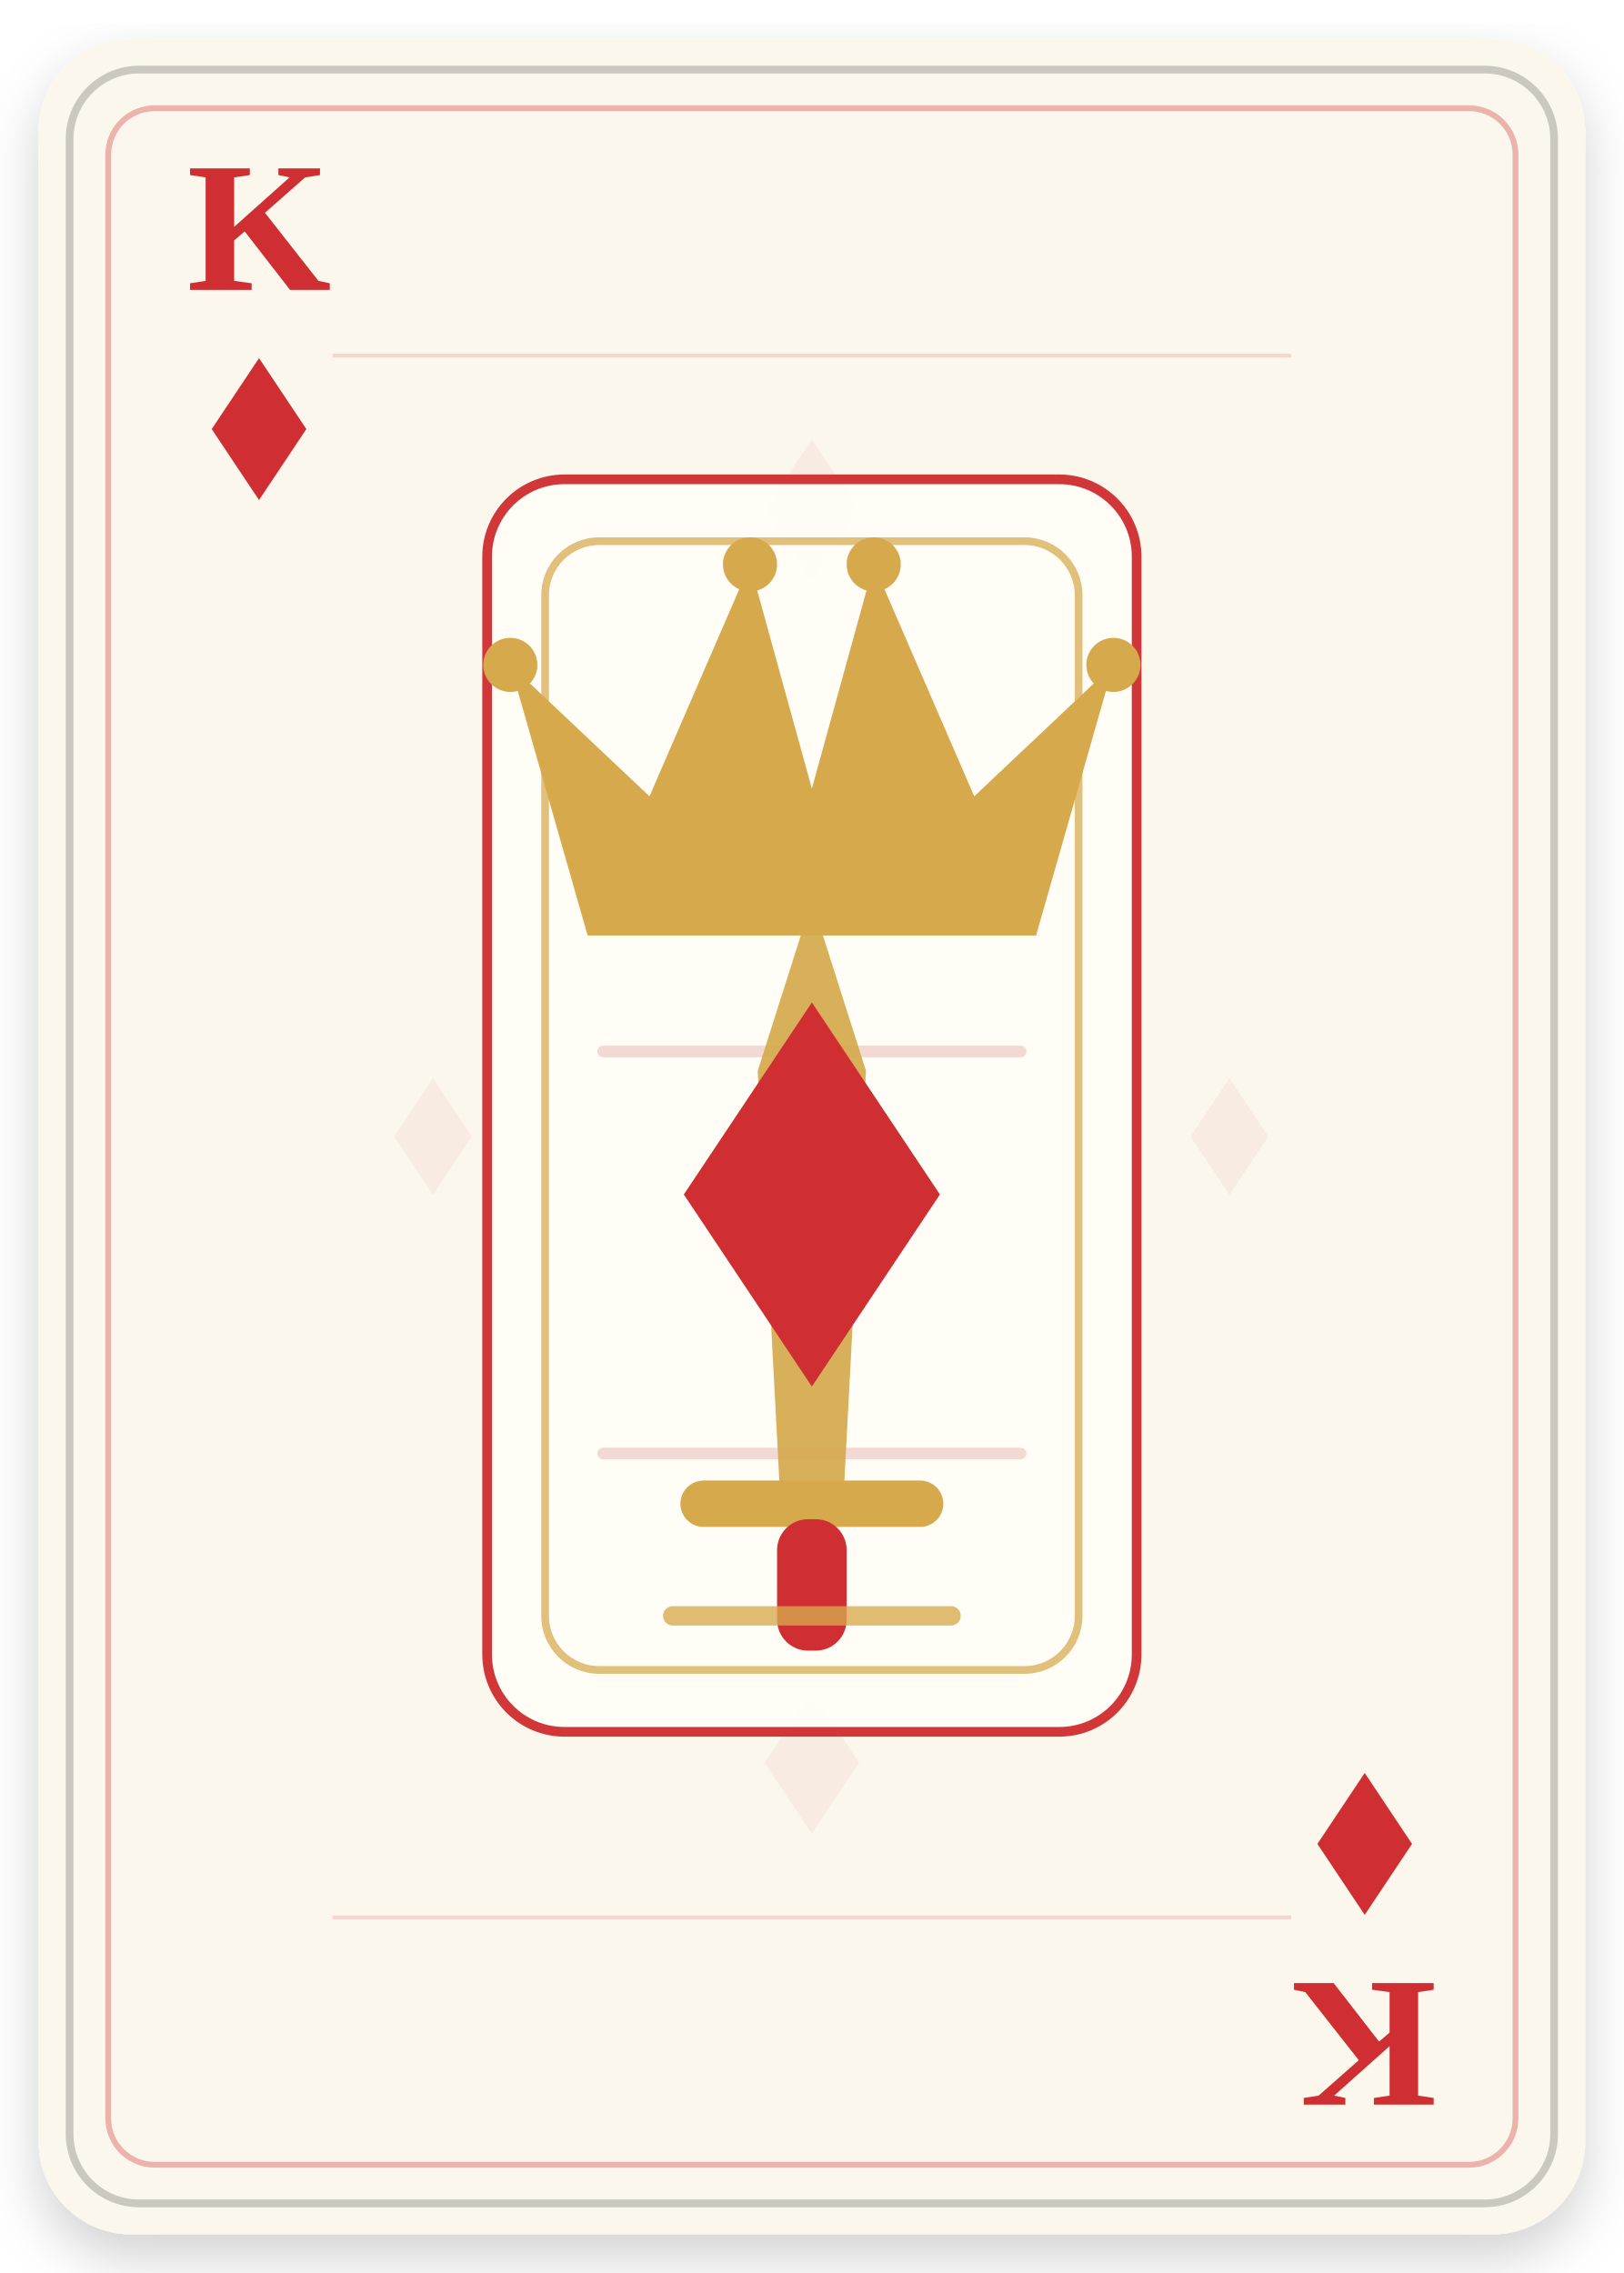
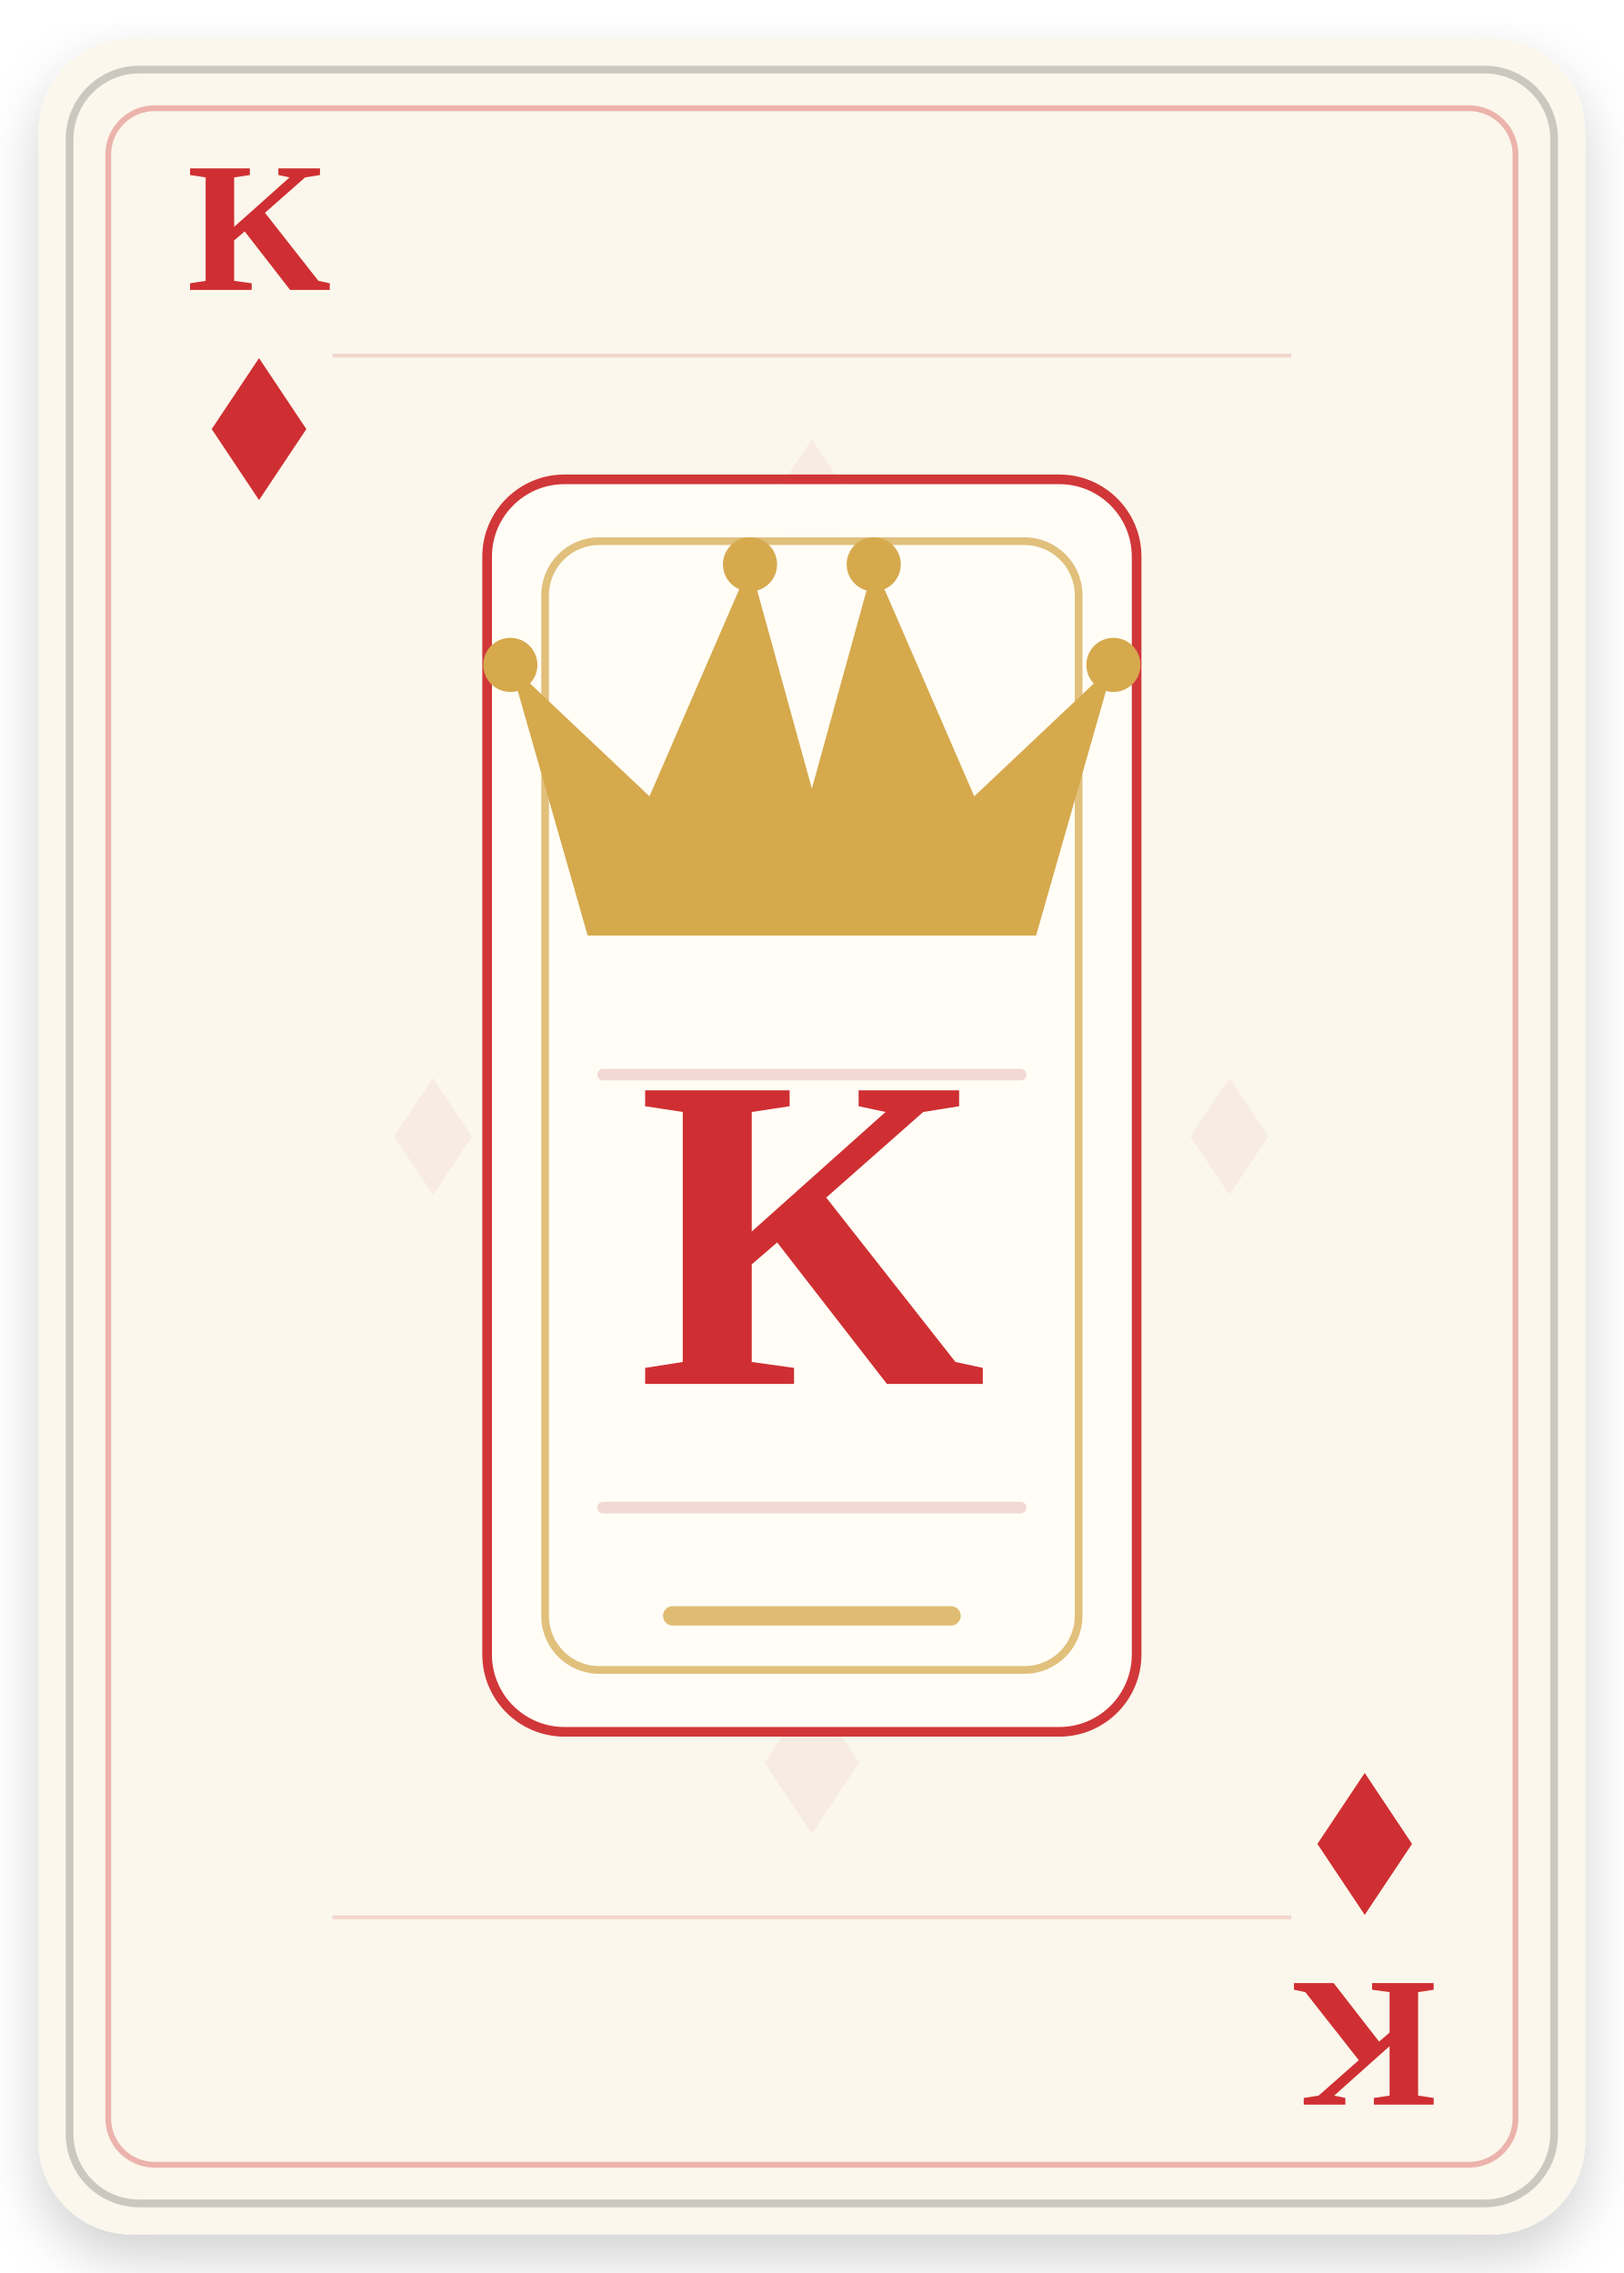
<svg xmlns="http://www.w3.org/2000/svg" width="420" height="588" viewBox="0 0 420 588">
  <defs>
    <filter id="shadow" x="-20%" y="-20%" width="140%" height="140%">
      <feDropShadow dx="0" dy="6" stdDeviation="7" flood-color="#000000" flood-opacity="0.18" />
    </filter>
    <style>
      .rank { font-family: Georgia, 'Times New Roman', serif; font-size: 48px; font-weight: 800; }
+       .center-rank { font-family: Georgia, 'Times New Roman', serif; font-size: 116px; font-weight: 800; }
    </style>
  </defs>
  <rect x="10" y="10" width="400" height="568" rx="24" fill="#fbf7ec" filter="url(#shadow)" />
  <rect x="18" y="18" width="384" height="552" rx="18" fill="none" stroke="#222222" stroke-width="2" opacity="0.22" />
  <rect x="28" y="28" width="364" height="532" rx="12" fill="none" stroke="#cf2f32" stroke-width="1.5" opacity="0.34" />
  <path d="M86 92 H334 M86 496 H334" stroke="#cf2f32" stroke-width="1" opacity="0.16" />
  <g transform="translate(67 75) rotate(0)" fill="#cf2f32">
    <text x="0" y="0" text-anchor="middle" class="rank">K</text>
    <g transform="translate(0 36) scale(0.34)">
      <path d="M0 -54 L36 0 L0 54 L-36 0 Z" />
    </g>
  </g>
  <g transform="translate(353 513) rotate(180)" fill="#cf2f32">
    <text x="0" y="0" text-anchor="middle" class="rank">K</text>
    <g transform="translate(0 36) scale(0.34)">
      <path d="M0 -54 L36 0 L0 54 L-36 0 Z" />
    </g>
  </g>
  <g transform="translate(210 132) rotate(0) scale(0.34)" fill="#cf2f32" opacity="0.055">
    <path d="M0 -54 L36 0 L0 54 L-36 0 Z" />
  </g>
  <g transform="translate(112 294) rotate(0) scale(0.28)" fill="#cf2f32" opacity="0.055">
    <path d="M0 -54 L36 0 L0 54 L-36 0 Z" />
  </g>
  <g transform="translate(318 294) rotate(0) scale(0.28)" fill="#cf2f32" opacity="0.055">
    <path d="M0 -54 L36 0 L0 54 L-36 0 Z" />
  </g>
  <g transform="translate(210 456) rotate(180) scale(0.34)" fill="#cf2f32" opacity="0.055">
    <path d="M0 -54 L36 0 L0 54 L-36 0 Z" />
  </g>
  <rect x="126" y="124" width="168" height="324" rx="20" fill="#fffdf7" stroke="#cf2f32" stroke-width="2.5" opacity="0.96" />
  <rect x="141" y="140" width="138" height="292" rx="14" fill="none" stroke="#d6a94d" stroke-width="2" opacity="0.72" />
-   <path d="M156 272 H264 M156 376 H264" stroke="#f2d9d4" stroke-width="3" stroke-linecap="round" />
+   <path d="M156 278 H264 M156 390 H264" stroke="#f2d9d4" stroke-width="3" stroke-linecap="round" />
  <g transform="translate(210 184)" fill="#d6a94d">
    <path d="M-78 -12 L-42 22 L-16 -38 L0 20 L16 -38 L42 22 L78 -12 L58 58 H-58 Z" />
    <circle cx="-78" cy="-12" r="7" />
    <circle cx="-16" cy="-38" r="7" />
    <circle cx="16" cy="-38" r="7" />
    <circle cx="78" cy="-12" r="7" />
  </g>
-   <g transform="translate(210 315)">
-     <path d="M0 -82 L14 -38 L8 76 H-8 L-14 -38 Z" fill="#d6a94d" opacity="0.92" />
-     <rect x="-34" y="68" width="68" height="12" rx="6" fill="#d6a94d" />
-     <rect x="-9" y="78" width="18" height="34" rx="8" fill="#cf2f32" />
-     <g transform="translate(0 -6) scale(0.92)" fill="#cf2f32">
-       <path d="M0 -54 L36 0 L0 54 L-36 0 Z" />
-     </g>
-   </g>
+   <text x="210" y="358" text-anchor="middle" class="center-rank" fill="#cf2f32">K</text>
  <path d="M174 418 H246" stroke="#d6a94d" stroke-width="5" stroke-linecap="round" opacity="0.78" />
</svg>
